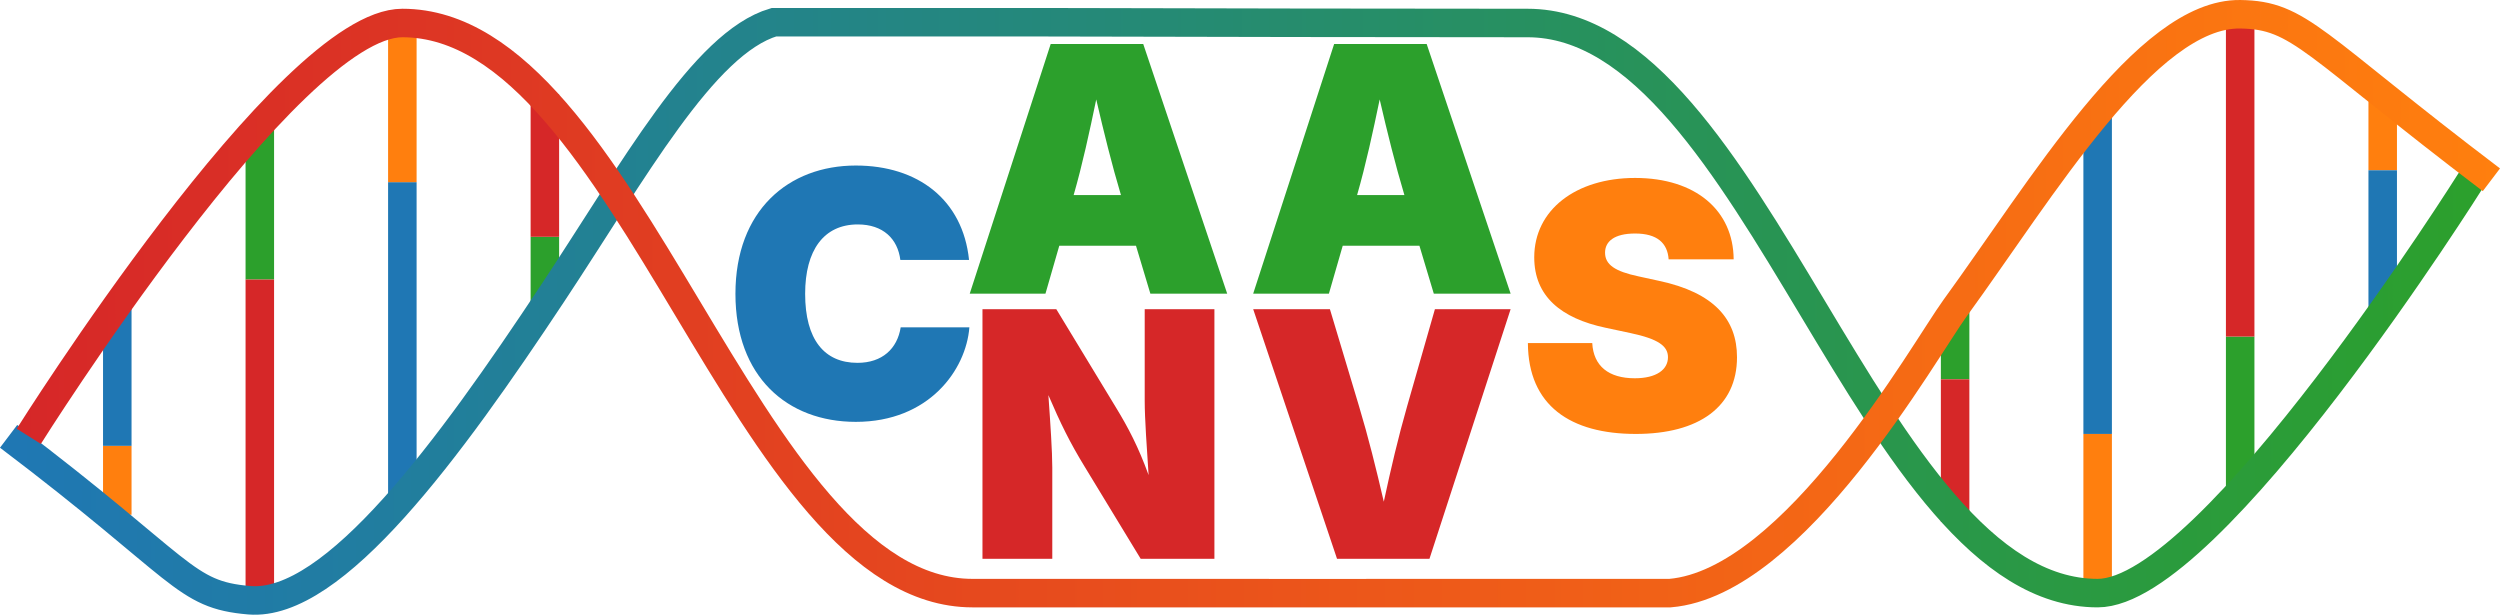
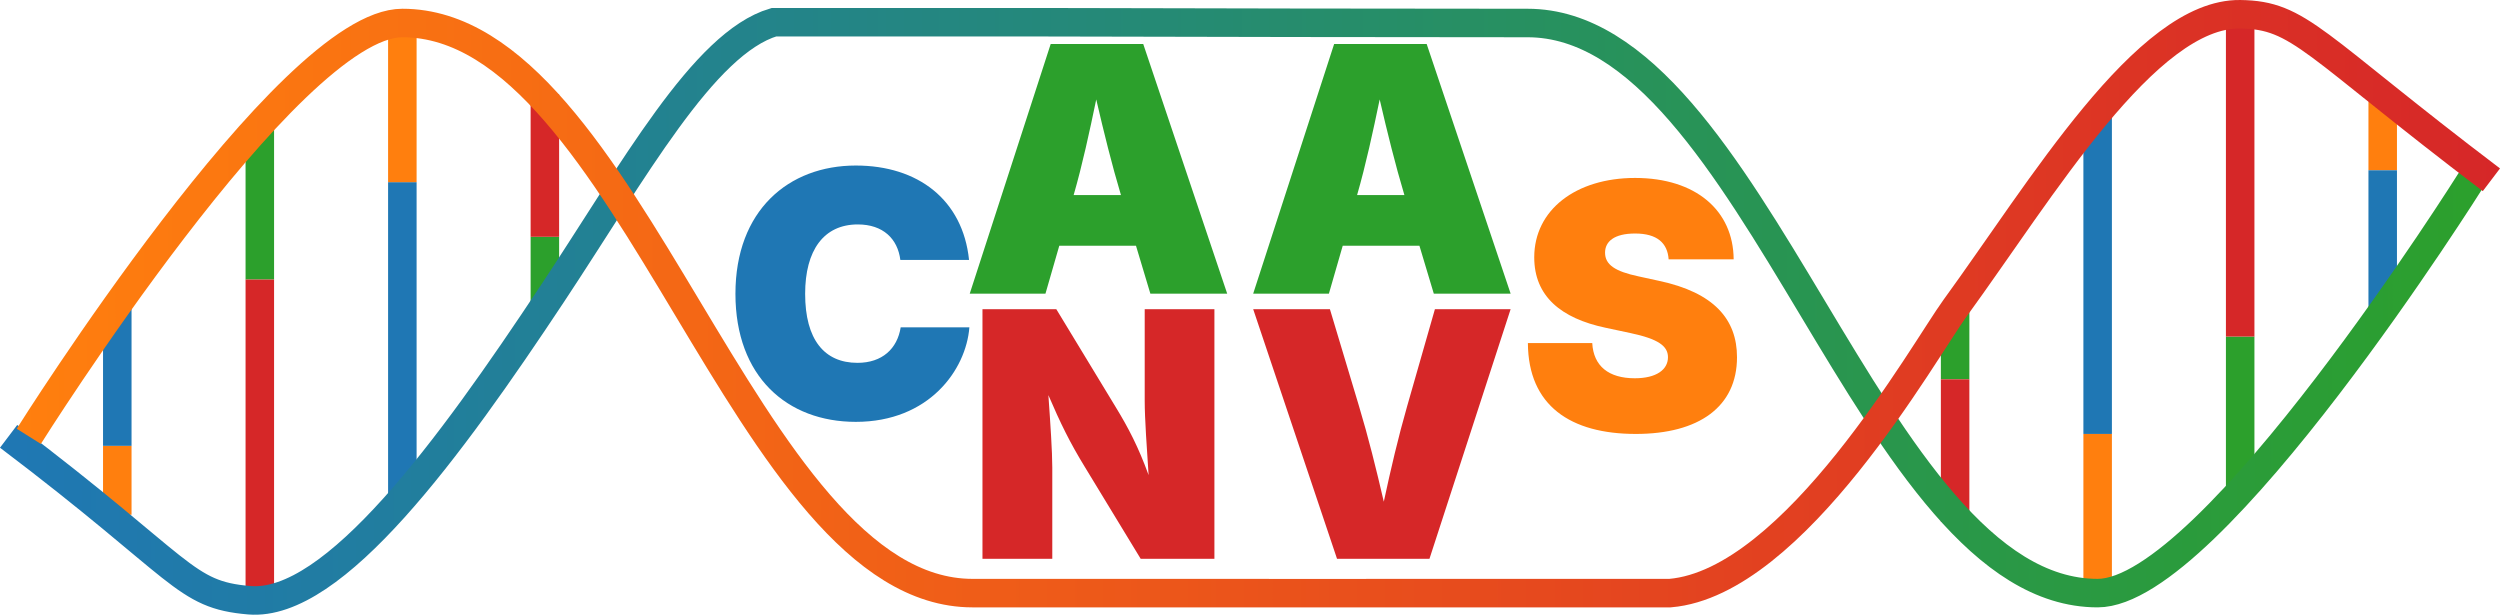
<svg xmlns="http://www.w3.org/2000/svg" xmlns:xlink="http://www.w3.org/1999/xlink" width="350.808" height="86.262" version="1.1" id="svg622">
  <defs id="defs626">
    <linearGradient id="linearGradient3092">
      <stop style="stop-color:#1f77b4;stop-opacity:1;" offset="0" id="stop3088" />
      <stop style="stop-color:#2ca02c;stop-opacity:1;" offset="1" id="stop3090" />
    </linearGradient>
    <linearGradient id="linearGradient2249">
-       <stop style="stop-color:#d62728;stop-opacity:1;" offset="0" id="stop2255" />
-       <stop style="stop-color:#ff7f0e;stop-opacity:1;" offset="1" id="stop2257" />
+       <stop style="stop-color:#ff7f0e;stop-opacity:1;" offset="0" id="stop2255" />
+       <stop style="stop-color:#d62728;stop-opacity:1;" offset="1" id="stop2257" />
    </linearGradient>
    <linearGradient xlink:href="#linearGradient2249" id="linearGradient2253" x1="202.349" y1="117.39" x2="550.812" y2="117.39" gradientUnits="userSpaceOnUse" spreadMethod="pad" />
    <linearGradient xlink:href="#linearGradient3092" id="linearGradient3094" x1="204.004" y1="118.463" x2="552.466" y2="118.463" gradientUnits="userSpaceOnUse" />
  </defs>
  <g id="edraw-body" transform="translate(-204.004,-74.77219)">
    <g id="g2147" transform="translate(4)">
      <g id="g539-7" transform="matrix(-1,0,0,1,754.3525,-80)">
        <path d="m 280,198 v 10" fill="#2ca02c" stroke="#2ca02c" stroke-width="4" id="path535-9" />
        <path d="m 280,208 v 10 10" fill="#d62728" stroke="#d62728" stroke-width="4" id="path537-2" />
      </g>
      <g id="g545-0" transform="matrix(-1,0,0,1,754.3525,-80)">
        <path d="m 260,171 v 22.333 22.333" fill="#1f77b4" stroke="#1f77b4" stroke-width="4" id="path541-2" />
        <path d="M 260,215.667 V 238" fill="#ff7f0e" stroke="#ff7f0e" stroke-width="4" id="path543-3" />
      </g>
      <g id="g551-7" transform="matrix(-1,0,0,1,754.3525,-80)">
        <path d="m 240,202 v 22" fill="#2ca02c" stroke="#2ca02c" stroke-width="4" id="path547-5" />
        <path d="m 240,158 v 44" fill="#d62728" stroke="#d62728" stroke-width="4" id="path549-9" />
      </g>
      <g id="g557-2" transform="matrix(-1,0,0,1,754.3525,-80)">
        <path d="m 220,169 v 9.667" fill="#ff7f0e" stroke="#ff7f0e" stroke-width="4" id="path553-2" />
        <path d="M 220,178.667 V 188.333 198" fill="#1f77b4" stroke="#1f77b4" stroke-width="4" id="path555-8" />
      </g>
      <g id="g2164" transform="translate(-4)">
        <g id="g539" transform="matrix(1,0,0,-1,0.4622012,316)">
          <path d="m 280,198 v 10" fill="#2ca02c" stroke="#2ca02c" stroke-width="4" id="path535" />
          <path d="m 280,208 v 10 10" fill="#d62728" stroke="#d62728" stroke-width="4" id="path537" />
        </g>
        <g id="g545" transform="matrix(1,0,0,-1,0.4622012,316)">
          <path d="m 260,171 v 22.333 22.333" fill="#1f77b4" stroke="#1f77b4" stroke-width="4" id="path541" />
          <path d="M 260,215.667 V 238" fill="#ff7f0e" stroke="#ff7f0e" stroke-width="4" id="path543" />
        </g>
        <g id="g551" transform="matrix(1,0,0,-1,0.4622012,316)">
          <path d="m 240,202 v 22" fill="#2ca02c" stroke="#2ca02c" stroke-width="4" id="path547" />
          <path d="m 240,158 v 44" fill="#d62728" stroke="#d62728" stroke-width="4" id="path549" />
        </g>
        <g id="g557" transform="matrix(1,0,0,-1,0.4622012,316)">
          <path d="m 220,169 v 9.667" fill="#ff7f0e" stroke="#ff7f0e" stroke-width="4" id="path553" />
          <path d="M 220,178.667 V 188.333 198" fill="#1f77b4" stroke="#1f77b4" stroke-width="4" id="path555" />
        </g>
        <path d="m 205.211,136 c 24.805,18.771 24.529,22.216 33.768,23 11.889,1.009 28.134,-21.29 42.535,-43.02 11.452,-17.28 21.201,-35.146 31.079,-38.087 h 38.01 c 22.9,0.048 47.667,0.112 67.749,0.107 32,0 48,80 80,80 16,0 52.42,-58 52.42,-58" fill="none" stroke="#999999" stroke-width="4" id="path561" style="stroke:url(#linearGradient3094)" />
      </g>
      <path d="M 549.604,100 C 524.36,80.857 522.759,76.883 514.352,76.773 501.164,76.601 486.435,101.404 474.353,118 c -4.325,5.941 -22.534,38.509 -40,40 -34.822,0 -63.752,0.019 -97.89,1e-4 -32,-0.011 -48,-80 -80,-80 -16,0 -52.42,58 -52.42,58" fill="none" stroke="#999999" stroke-width="4" id="path561-9" style="stroke:url(#linearGradient2253)" />
    </g>
  </g>
  <text xml:space="preserve" style="font-weight:900;font-size:613.333px;line-height:normal;font-family:Inter;-inkscape-font-specification:'Inter Heavy';text-decoration-color:#000000;fill:none;stroke:#000000;stroke-width:19.438;stroke-linecap:round;stroke-linejoin:round;stroke-dasharray:0.231, 69.421;stop-color:#000000" x="324.211" y="-57.562" id="text1382">
    <tspan id="tspan1380" x="324.211" y="-57.562" />
  </text>
  <text xml:space="preserve" style="font-weight:900;font-size:613.333px;line-height:normal;font-family:Inter;-inkscape-font-specification:'Inter Heavy';text-decoration-color:#000000;fill:none;stroke:#000000;stroke-width:19.438;stroke-linecap:round;stroke-linejoin:round;stroke-dasharray:0.231, 69.421;stop-color:#000000" x="-247.965" y="-122.868" id="text1386">
    <tspan id="tspan1384" x="-247.965" y="-122.868" />
  </text>
  <g id="g2130" transform="translate(-200.004,-74.77219)">
    <text xml:space="preserve" style="font-weight:900;font-size:48.163px;line-height:normal;font-family:Inter;-inkscape-font-specification:'Inter Heavy';text-decoration-color:#000000;fill:#1f77b4;fill-opacity:1;stroke:none;stroke-width:1.526;stroke-linecap:round;stroke-linejoin:round;stroke-dasharray:none;stroke-dashoffset:0;stop-color:#000000" x="301.562" y="133.5" id="text1944">
      <tspan id="tspan1942" x="301.562" y="133.5" style="fill:#1f77b4;fill-opacity:1;stroke-width:1.526">C</tspan>
    </text>
    <text xml:space="preserve" style="font-weight:900;font-size:48.163px;line-height:normal;font-family:Inter;-inkscape-font-specification:'Inter Heavy';text-decoration-color:#000000;fill:#2ca02c;fill-opacity:1;stroke:none;stroke-width:1.526;stroke-linecap:round;stroke-linejoin:round;stroke-dasharray:none;stroke-dashoffset:0;stop-color:#000000" x="374.778" y="115.98" id="text2100">
      <tspan id="tspan2098" x="374.778" y="115.98" style="fill:#2ca02c;fill-opacity:1;stroke-width:1.526">A</tspan>
    </text>
    <text xml:space="preserve" style="font-weight:900;font-size:48.163px;line-height:normal;font-family:Inter;-inkscape-font-specification:'Inter Heavy';text-decoration-color:#000000;fill:#d62728;fill-opacity:1;stroke:none;stroke-width:1.526;stroke-linecap:round;stroke-linejoin:round;stroke-dasharray:none;stroke-dashoffset:0;stop-color:#000000" x="335.616" y="153.187" id="text2104">
      <tspan id="tspan2102" x="335.616" y="153.187" style="fill:#d62728;fill-opacity:1;stroke-width:1.526">N</tspan>
    </text>
    <text xml:space="preserve" style="font-weight:900;font-size:48.163px;line-height:normal;font-family:Inter;-inkscape-font-specification:'Inter Heavy';text-decoration-color:#000000;fill:#d62728;fill-opacity:1;stroke:none;stroke-width:1.526;stroke-linecap:round;stroke-linejoin:round;stroke-dasharray:none;stroke-dashoffset:0;stop-color:#000000" x="374.778" y="153.187" id="text2108">
      <tspan id="tspan2106" x="374.778" y="153.187" style="fill:#d62728;fill-opacity:1;stroke-width:1.526">V</tspan>
    </text>
    <text xml:space="preserve" style="font-weight:900;font-size:48.163px;line-height:normal;font-family:Inter;-inkscape-font-specification:'Inter Heavy';text-decoration-color:#000000;fill:#2ca02c;fill-opacity:1;stroke:none;stroke-width:1.526;stroke-linecap:round;stroke-linejoin:round;stroke-dasharray:none;stroke-dashoffset:0;stop-color:#000000" x="335.005" y="115.98" id="text2112">
      <tspan id="tspan2110" x="335.005" y="115.98" style="fill:#2ca02c;fill-opacity:1;stroke-width:1.526">A</tspan>
    </text>
    <text xml:space="preserve" style="font-weight:900;font-size:48.163px;line-height:normal;font-family:Inter;-inkscape-font-specification:'Inter Heavy';text-decoration-color:#000000;fill:#ff7f0e;fill-opacity:1;stroke:none;stroke-width:1.526;stroke-linecap:round;stroke-linejoin:round;stroke-dasharray:none;stroke-dashoffset:0;stop-color:#000000" x="413.042" y="135.243" id="text2116">
      <tspan id="tspan2114" x="413.042" y="135.243" style="fill:#ff7f0e;fill-opacity:1;stroke-width:1.526">S</tspan>
    </text>
  </g>
</svg>
